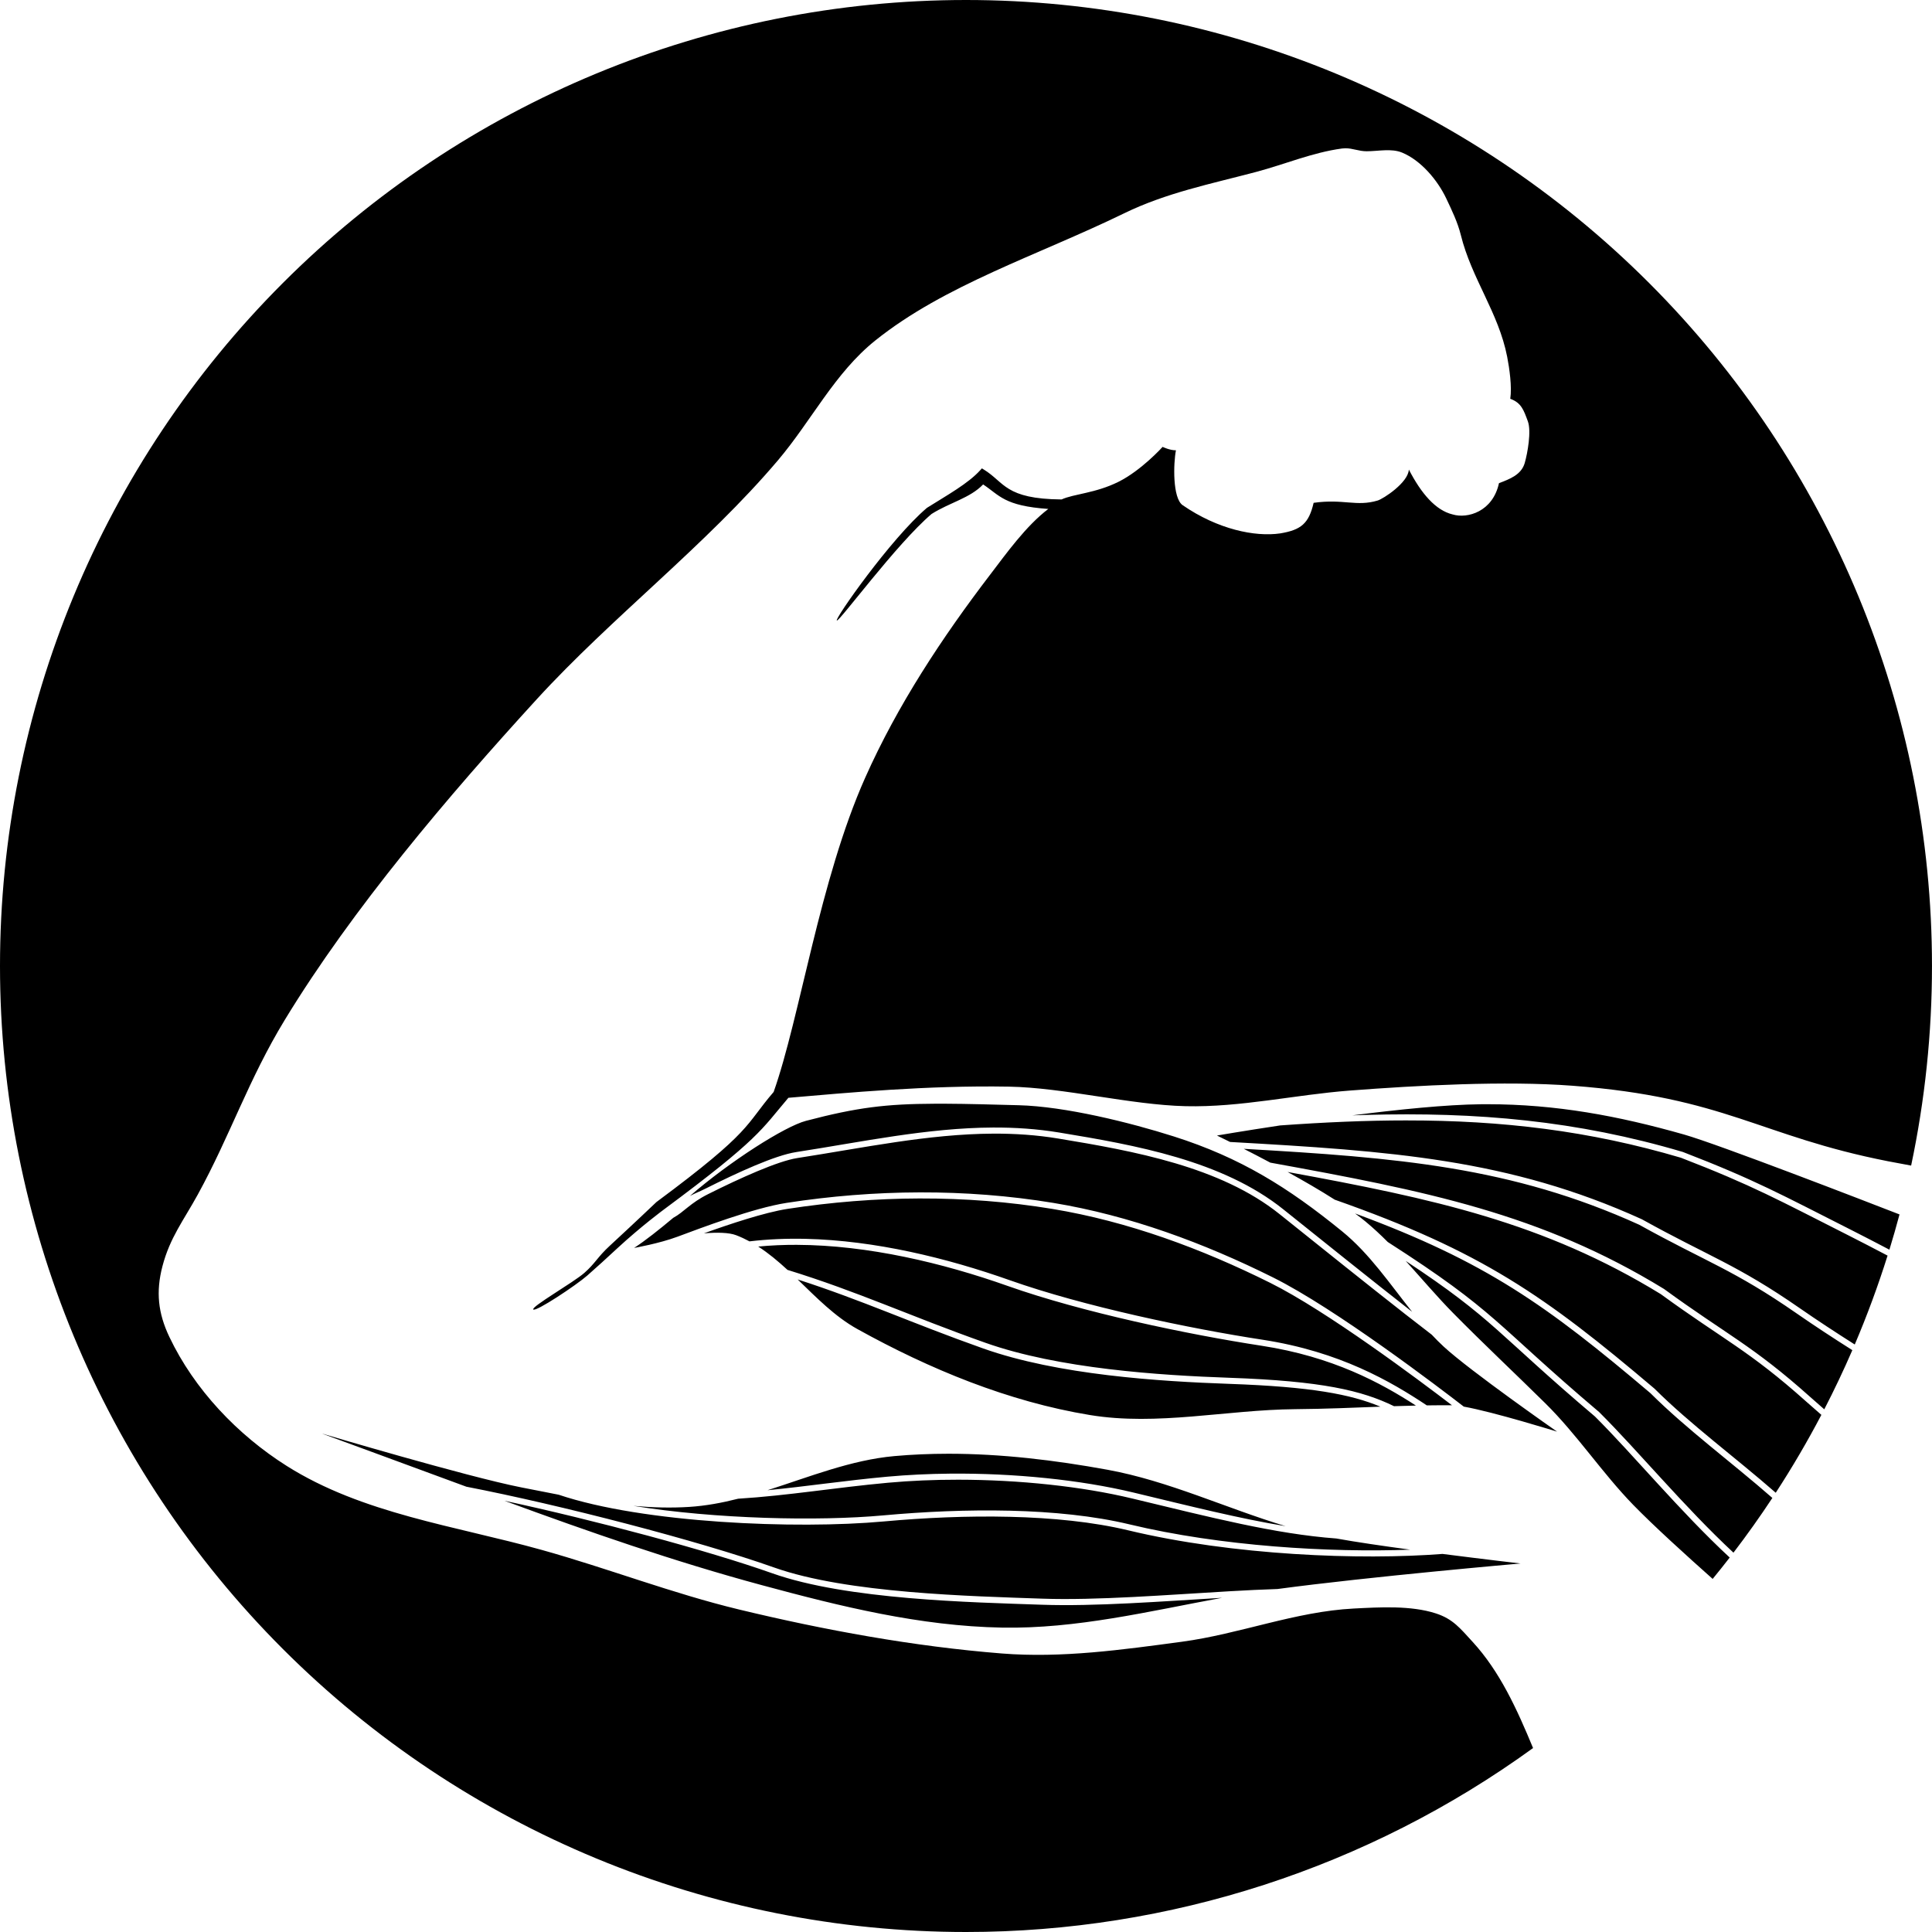
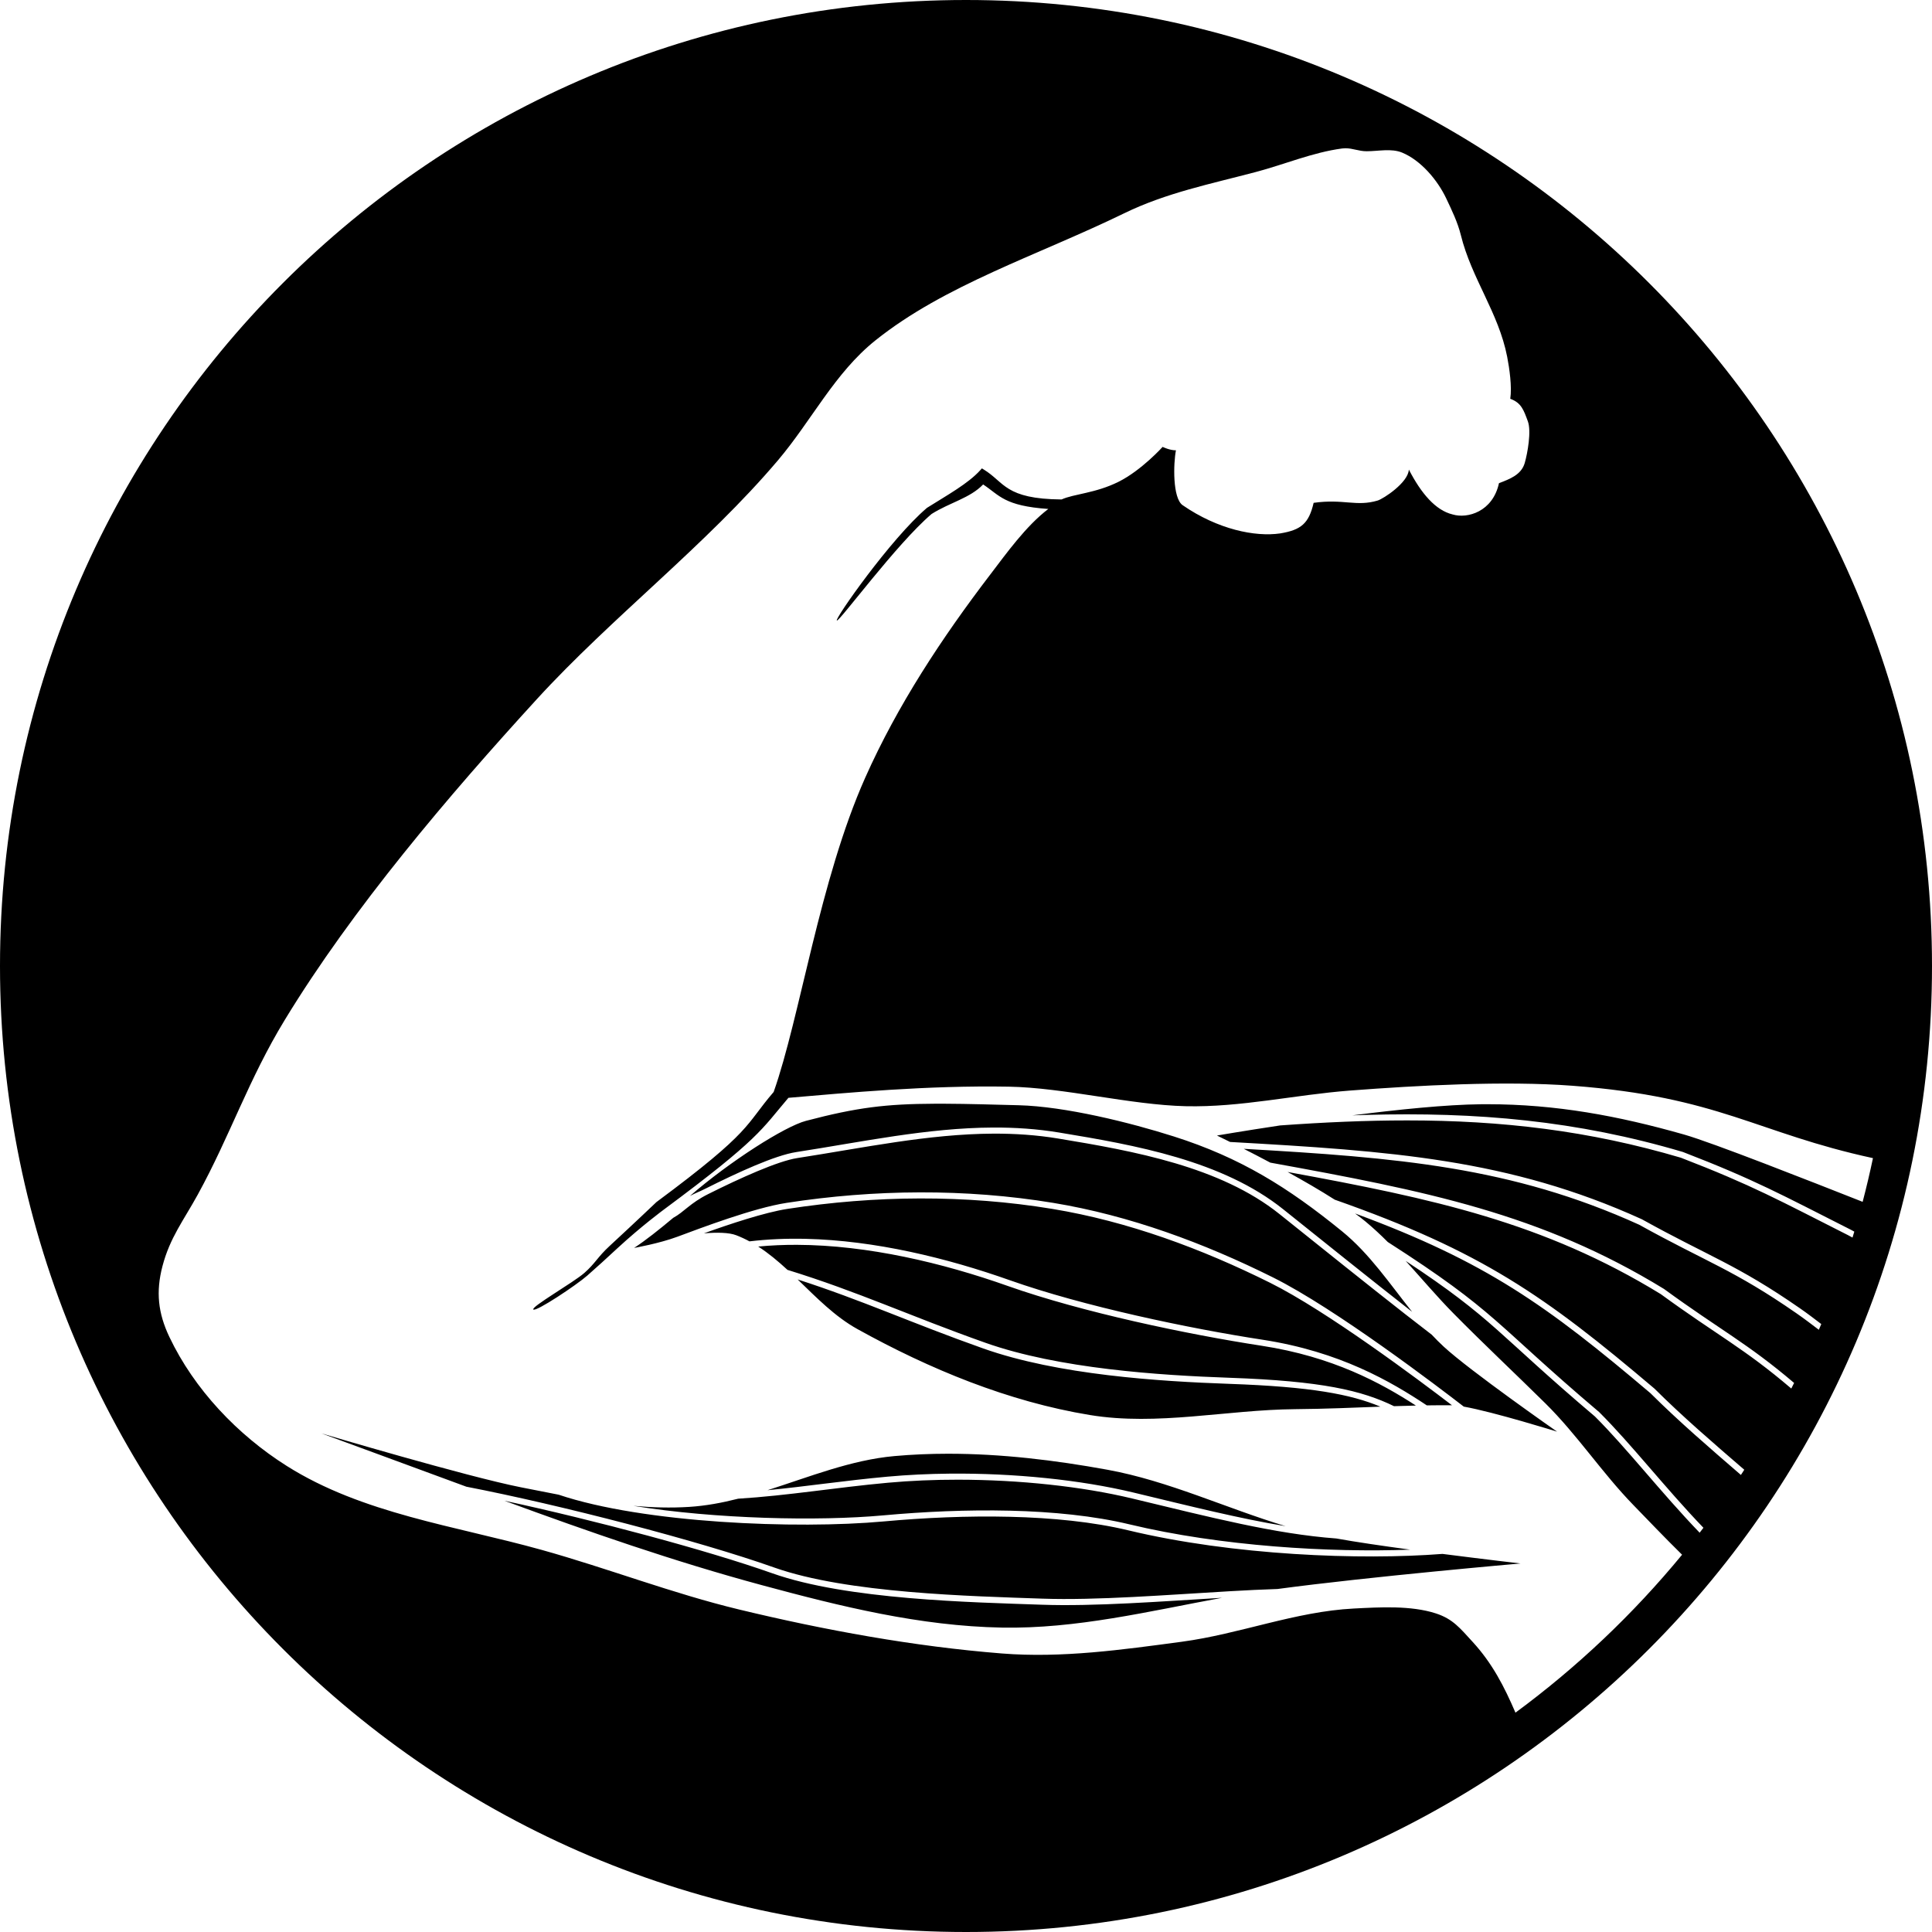
<svg xmlns="http://www.w3.org/2000/svg" width="210mm" height="210mm" viewBox="0 0 210 210" version="1.1" id="svg8">
  <defs id="defs2" />
  <g id="layer1">
-     <path d="M 105,0 C 77.152,5e-5 50.445,11.063 30.754,30.754 11.062,50.445 -2.9999939e-5,77.152 0,105 c -2.9999939e-5,27.848 11.062,54.555 30.754,74.246 19.691,19.691 46.398,30.754 74.246,30.754 22.14,-2e-5 43.713,-6.998 61.637,-19.995 -1.736,-4.196 -3.609,-8.329 -6.58,-11.554 -1.333,-1.447 -2.112,-2.473 -3.984,-3.08 -2.708,-0.879 -6.08,-0.676 -8.923,-0.531 -6.353,0.325 -12.391,2.765 -18.696,3.612 -6.471,0.869 -13.037,1.791 -19.545,1.275 -9.556,-0.758 -19.255,-2.534 -28.574,-4.78 -7.247,-1.747 -14.277,-4.478 -21.458,-6.48 -9.409,-2.623 -19.468,-3.917 -27.725,-9.136 -5.34,-3.375 -10.037,-8.316 -12.747,-14.022 -1.229,-2.587 -1.474,-4.901 -0.749,-7.672 0.818,-3.124 2.292,-4.967 3.845,-7.798 3.527,-6.43 5.496,-12.475 9.446,-18.968 7.377,-12.125 17.82,-24.394 27.398,-34.868 8.128,-8.889 18.433,-16.781 26.217,-25.972 3.658,-4.319 6.159,-9.48 10.576,-13.019 7.566,-6.063 17.664,-9.254 27.043,-13.822 4.602,-2.241 9.398,-3.19 14.346,-4.5 3.122,-0.827 6.147,-2.121 9.348,-2.549 0.123,-0.016 0.241,-0.024 0.356,-0.025 0.806,-0.005 1.45,0.325 2.318,0.325 1.275,0 2.684,-0.338 3.862,0.15 2.036,0.843 3.843,2.983 4.787,4.974 0.61,1.286 1.247,2.605 1.589,3.986 1.176,4.749 4.097,8.42 5.035,13.221 0.244,1.251 0.534,3.267 0.338,4.575 1.204,0.436 1.458,1.224 1.911,2.448 0.393,1.063 -0.026,3.437 -0.338,4.526 -0.368,1.284 -1.621,1.746 -2.801,2.197 -0.676,3.111 -3.432,3.882 -5.035,3.399 -1.849,-0.437 -3.424,-2.287 -4.761,-4.878 -0.07,1.427 -2.783,3.185 -3.39,3.366 -2.323,0.694 -3.689,-0.208 -6.96,0.249 -0.524,2.256 -1.367,2.948 -3.634,3.324 -2.736,0.4 -6.785,-0.436 -10.601,-3.066 -1.111,-0.766 -1.012,-4.54 -0.731,-5.967 -0.667,0.011 -1.449,-0.371 -1.449,-0.371 0,0 -2.302,2.559 -4.81,3.803 -2.507,1.244 -4.814,1.296 -6.175,1.911 -6.157,-0.048 -6.183,-1.864 -8.444,-3.247 l -0.215,-0.132 -0.168,0.187 c -1.312,1.46 -3.642,2.745 -5.779,4.089 l -0.019,0.012 -0.017,0.013 c -3.924,3.337 -10.055,12.093 -9.784,12.236 0.271,0.143 6.486,-8.334 10.298,-11.58 2.021,-1.269 4.168,-1.715 5.604,-3.21 1.808,1.195 2.277,2.328 7.084,2.664 -2.438,1.858 -4.542,4.814 -6.313,7.132 -5.25,6.872 -10.08,14.195 -13.597,22.095 -4.958,11.136 -7.074,26.03 -9.943,34.142 -3.165,3.676 -2.183,4.14 -12.722,11.954 l -0.019,0.014 -0.018,0.017 c 0,0 -2.402,2.289 -5.066,4.746 -1.332,1.229 -1.565,1.899 -2.758,2.944 -1.193,1.046 -5.806,3.679 -5.542,3.97 0.264,0.291 4.664,-2.634 5.865,-3.687 1.201,-1.053 1.926,-1.727 3.261,-2.958 2.661,-2.454 5.042,-4.199 5.058,-4.214 10.41,-7.72 10.581,-8.671 13.542,-12.149 6.393,-0.545 15.028,-1.367 23.956,-1.213 6.008,0.104 13.219,1.984 19.227,2.125 5.974,0.14 11.888,-1.244 17.846,-1.699 7.356,-0.562 16.842,-1.081 24.198,-0.524 16.656,1.262 20.3,5.46 34.306,8.209 0.842,0.165 1.678,0.321 2.505,0.469 1.506,-7.133 2.266,-14.404 2.266,-21.694 2e-5,-27.848 -11.062,-54.555 -30.754,-74.246 C 159.555,11.063 132.848,2e-5 105,5e-5 Z m -3.382,119.97 c -5.31,0.022 -8.451,0.399 -14.02,1.863 -2.279,0.599 -8.232,4.377 -12.602,8.162 0.715,-0.374 0.879,-0.392 1.68,-0.793 3.521,-1.765 7.555,-3.619 9.875,-3.978 7.126,-1.101 14.243,-2.635 21.401,-2.666 v 0 c 2.386,-0.01 4.776,0.147 7.173,0.542 8.267,1.364 17.742,3.041 24.372,8.354 4.456,3.57 9.64,7.727 13.665,10.876 0.114,0.09 0.218,0.169 0.33,0.257 -2.427,-3.038 -4.616,-6.31 -7.616,-8.751 -5.879,-4.785 -11.047,-8.005 -18.271,-10.304 -4.814,-1.532 -11.839,-3.271 -16.89,-3.399 -2.791,-0.071 -5.442,-0.153 -8.031,-0.164 -0.356,-0.001 -0.711,-0.001 -1.065,0 z m 60.061,0.054 c -0.239,-9e-5 -0.479,0.001 -0.72,0.003 -3.767,0.04 -8.998,0.575 -13.966,1.208 0.472,-0.017 0.942,-0.033 1.41,-0.046 v 0 c 12.159,-0.344 23.02,0.622 34.512,4.023 l 0.013,0.005 0.012,0.004 c 7.825,3.021 10.77,4.672 18.241,8.449 1.366,0.69 2.776,1.423 4.189,2.165 0.39,-1.27 0.756,-2.548 1.098,-3.832 -3.632,-1.41 -19.669,-7.617 -23.414,-8.683 -7.178,-2.042 -13.955,-3.294 -21.375,-3.296 z m -8.783,1.76 c -4.397,0 -8.944,0.201 -13.743,0.545 -4.03,0.607 -6.875,1.098 -6.875,1.098 0,0 0.585,0.283 1.425,0.699 17.427,0.984 30.32,1.841 44.747,8.397 l 0.012,0.006 0.012,0.006 c 7.304,4.059 10.294,4.897 17.196,9.689 1.836,1.275 3.868,2.606 5.934,3.917 1.346,-3.16 2.536,-6.385 3.566,-9.662 -1.447,-0.76 -2.892,-1.511 -4.288,-2.217 -7.475,-3.779 -10.378,-5.411 -18.173,-8.42 -9.984,-2.953 -19.484,-4.058 -29.813,-4.057 z m -44.944,1.438 c -7.067,0.034 -14.149,1.55 -21.3,2.656 -2.085,0.322 -6.176,2.159 -9.68,3.916 -1.987,0.996 -2.597,1.926 -3.792,2.579 -1.555,1.303 -3.018,2.463 -4.253,3.271 0,0 2.698,-0.469 4.716,-1.22 2.472,-0.92 8.245,-3.118 11.846,-3.675 4.775,-0.738 9.64,-1.131 14.503,-1.143 4.863,-0.012 9.725,0.356 14.495,1.143 8.306,1.371 16.369,4.359 23.888,8.104 6.824,3.399 18.133,12.03 20.733,14.04 3.27,0.583 10.138,2.72 10.138,2.72 0,0 -9.462,-6.598 -12.322,-9.241 -0.45,-0.416 -0.881,-0.85 -1.3,-1.297 -0.859,-0.656 -1.822,-1.403 -2.87,-2.223 -4.03,-3.154 -9.214,-7.312 -13.67,-10.882 -6.442,-5.162 -15.806,-6.854 -24.067,-8.217 -2.355,-0.389 -4.709,-0.542 -7.064,-0.531 z m 27.242,1.651 c 0.847,0.43 1.833,0.941 2.883,1.5 16.876,3.069 29.434,5.545 42.791,13.73 l 0.011,0.006 0.01,0.009 c 6.75,4.926 9.615,6.125 15.876,11.729 0.491,0.439 1.005,0.888 1.526,1.34 1.089,-2.109 2.106,-4.254 3.05,-6.431 -2.103,-1.332 -4.174,-2.689 -6.046,-3.989 -6.849,-4.755 -9.802,-5.578 -17.118,-9.641 -13.888,-6.311 -26.337,-7.301 -42.983,-8.253 z m 4.762,2.515 c 1.728,0.951 3.522,1.989 5.125,3.012 15.991,5.628 22.842,10.445 34.742,20.529 l 0.01,0.009 0.01,0.009 c 3.881,3.867 8.76,7.449 13.172,11.309 1.785,-2.743 3.44,-5.568 4.961,-8.466 -0.565,-0.489 -1.122,-0.974 -1.653,-1.449 -6.212,-5.561 -9.041,-6.743 -15.801,-11.674 -12.724,-7.797 -24.697,-10.37 -40.566,-13.279 z m -39.963,2.879 c -4.829,0.012 -9.66,0.402 -14.403,1.135 -2.471,0.382 -6.276,1.647 -9.074,2.657 1.448,-0.117 2.729,-0.092 3.5,0.203 0.501,0.192 0.983,0.417 1.449,0.669 1.997,-0.237 4.041,-0.322 6.108,-0.274 7.537,0.175 15.358,2.08 22.19,4.499 7.998,2.832 19.48,5.242 27.453,6.464 8.443,1.294 13.991,4.564 17.874,7.139 0.879,-0.012 1.785,-0.018 2.733,-0.013 -3.605,-2.755 -13.594,-10.237 -19.743,-13.3 -7.475,-3.724 -15.479,-6.686 -23.7,-8.043 -4.732,-0.781 -9.558,-1.147 -14.386,-1.135 z m 47.296,1.631 c 0.41,0.299 0.793,0.593 1.136,0.877 0.841,0.697 1.642,1.446 2.418,2.224 11.98,7.69 11.472,8.738 22.973,18.484 l 0.01,0.009 0.009,0.009 c 4.248,4.233 9.244,10.297 14.585,15.267 1.478,-1.933 2.888,-3.917 4.228,-5.948 -4.393,-3.846 -9.301,-7.455 -13.25,-11.386 -0.001,-0.002 -0.002,-0.002 -0.003,-0.003 -11.261,-9.541 -17.882,-14.29 -32.105,-19.533 z m -60.659,3.41 c -1.422,-0.006 -2.829,0.055 -4.214,0.187 1.128,0.727 2.17,1.604 3.182,2.536 7.739,2.388 13.247,4.997 21.511,7.923 7.963,2.82 18.902,3.538 26.563,3.806 10.029,0.351 14.368,1.386 17.852,3.086 0.78,-0.026 1.571,-0.048 2.381,-0.066 -3.806,-2.459 -9.029,-5.316 -16.789,-6.505 -8.007,-1.227 -19.499,-3.636 -27.573,-6.495 -7.068,-2.503 -15.198,-4.439 -22.913,-4.471 z m 66.16,1.745 c 1.736,1.907 3.404,3.891 5.196,5.707 3.317,3.363 6.623,6.454 9.985,9.773 3.466,3.421 6.165,7.556 9.56,11.047 2.208,2.27 5.832,5.556 8.628,8.041 0.628,-0.765 1.246,-1.54 1.852,-2.323 -5.415,-5.025 -10.423,-11.122 -14.644,-15.328 -10.706,-9.074 -10.947,-10.563 -20.578,-16.917 z m -66.088,2.018 c 2.046,1.972 4.049,4.037 6.486,5.389 7.857,4.359 16.416,7.891 25.282,9.348 7.34,1.206 14.869,-0.573 22.308,-0.637 3.429,-0.03 6.325,-0.162 9.266,-0.272 -3.231,-1.346 -7.528,-2.167 -16.395,-2.478 -7.681,-0.269 -18.652,-0.971 -26.761,-3.842 -7.82,-2.769 -13.15,-5.242 -20.185,-7.507 z m -51.757,16.735 c 0,0 10.308,3.782 15.75,5.793 10.241,1.985 25.212,5.864 33.468,8.788 7.932,2.809 21.437,3.111 29.113,3.38 5.884,0.206 13.614,-0.414 20.363,-0.804 1.832,-0.106 3.587,-0.193 5.22,-0.244 10.02,-1.347 26.421,-2.775 26.421,-2.775 0,0 -3.9,-0.45 -8.486,-1.039 -8.92,0.691 -22.759,0.174 -34.177,-2.569 -7.604,-1.827 -17.797,-1.76 -26.556,-0.961 -9.489,0.866 -26.134,0.193 -35.336,-2.906 -1.364,-0.26 -2.725,-0.532 -4.078,-0.799 -5.917,-1.166 -21.702,-5.863 -21.702,-5.863 z m 68.079,2.21 c -1.938,0.002 -3.872,0.082 -5.798,0.254 -4.734,0.424 -9.238,2.26 -13.801,3.71 4.265,-0.414 8.411,-1.049 13.027,-1.471 2.205,-0.201 4.499,-0.31 6.819,-0.331 6.96,-0.062 14.162,0.669 19.951,2.059 6.188,1.487 11.532,2.833 16.517,3.649 -6.479,-1.952 -12.702,-4.914 -19.356,-6.13 -5.707,-1.042 -11.546,-1.746 -17.359,-1.741 z m 1.118,2.822 c -2.598,-0.002 -5.171,0.105 -7.629,0.33 -5.739,0.524 -10.788,1.393 -16.28,1.736 -1.748,0.445 -3.514,0.775 -5.314,0.89 -2.022,0.129 -4.046,0.067 -6.067,-0.112 8.934,1.439 20.1,1.678 27.151,1.034 8.802,-0.803 19.032,-0.882 26.77,0.977 9.931,2.386 21.782,3.078 30.512,2.749 -2.992,-0.405 -5.93,-0.834 -8.03,-1.214 -6.679,-0.495 -13.65,-2.296 -22.185,-4.347 -5.48,-1.317 -12.285,-2.038 -18.925,-2.043 z m -49.314,2.286 c 9.204,3.389 18.485,6.61 27.951,9.168 8.595,2.323 17.23,4.46 26.132,4.622 8.09,0.148 15.961,-1.773 23.918,-3.239 -6.533,0.39 -13.871,0.953 -19.575,0.753 -7.666,-0.268 -21.171,-0.536 -29.311,-3.418 -7.111,-2.518 -19.338,-5.775 -29.115,-7.886 z" style="fill:#000000;stroke:none;stroke-width:10.887;stroke-linecap:round;stroke-linejoin:round" id="circle898" />
+     <path transform="scale(0.2645833)" d="M 396.85 0 C 177.717 6.4218655e-06 6.4218656e-06 177.717 0 396.85 C 0 615.983 177.717 793.701 396.85 793.701 C 615.983 793.701 793.701 615.983 793.701 396.85 C 793.701 177.717 615.983 -3.031649e-13 396.85 0 z M 552.686 60.906 C 555.731 60.887 558.167 62.135 561.445 62.135 C 566.263 62.135 571.59 60.86 576.041 62.703 C 583.735 65.89 590.567 73.979 594.133 81.504 C 596.437 86.365 598.845 91.348 600.139 96.57 C 604.583 114.518 615.625 128.393 619.17 146.539 C 620.094 151.267 621.189 158.888 620.447 163.832 C 624.998 165.48 625.958 168.457 627.67 173.086 C 629.156 177.102 627.573 186.075 626.393 190.191 C 625 195.046 620.264 196.789 615.807 198.496 C 613.251 210.256 602.834 213.17 596.775 211.346 C 589.786 209.696 583.834 202.702 578.781 192.908 C 578.516 198.302 568.264 204.945 565.971 205.631 C 557.191 208.254 552.026 204.845 539.664 206.57 C 537.683 215.096 534.499 217.712 525.93 219.135 C 515.587 220.645 500.284 217.49 485.861 207.549 C 481.664 204.656 482.037 190.389 483.1 184.996 C 480.579 185.039 477.625 183.592 477.625 183.592 C 477.625 183.592 468.925 193.263 459.445 197.965 C 449.969 202.665 441.249 202.866 436.107 205.188 C 412.836 205.007 412.737 198.141 404.191 192.916 L 403.379 192.418 L 402.746 193.127 C 397.787 198.646 388.981 203.502 380.906 208.58 L 380.834 208.625 L 380.771 208.676 C 365.939 221.288 342.768 254.38 343.791 254.92 C 344.814 255.46 368.304 223.42 382.713 211.152 C 390.35 206.356 398.466 204.67 403.893 199.021 C 410.728 203.537 412.5 207.821 430.666 209.09 C 421.451 216.11 413.498 227.286 406.807 236.045 C 386.964 262.017 368.711 289.694 355.418 319.553 C 336.68 361.643 328.679 417.934 317.838 448.594 C 305.875 462.489 309.588 464.242 269.756 493.775 L 269.686 493.83 L 269.617 493.893 C 269.617 493.893 260.54 502.544 250.473 511.832 C 245.439 516.476 244.557 519.009 240.049 522.961 C 235.54 526.913 218.105 536.865 219.104 537.965 C 220.102 539.065 236.729 528.009 241.27 524.029 C 245.81 520.05 248.551 517.503 253.596 512.85 C 263.651 503.573 272.652 496.98 272.711 496.924 C 312.055 467.745 312.701 464.151 323.893 451.006 C 348.053 448.944 380.692 445.838 414.434 446.422 C 437.141 446.815 464.397 453.918 487.102 454.451 C 509.68 454.981 532.032 449.749 554.551 448.027 C 582.352 445.902 618.205 443.943 646.008 446.049 C 706.412 450.624 721.557 465.413 769.447 475.783 C 768.176 481.821 766.763 487.806 765.209 493.734 C 743.438 485.154 703.549 469.419 691.857 466.092 C 664.729 458.372 639.113 453.642 611.07 453.633 L 611.07 453.635 C 610.166 453.634 609.259 453.639 608.35 453.646 C 594.114 453.797 574.343 455.818 555.564 458.211 C 557.349 458.146 559.125 458.085 560.895 458.035 C 606.851 456.733 647.898 460.387 691.332 473.242 L 691.383 473.262 L 691.428 473.275 C 721.002 484.692 732.134 490.933 760.371 505.209 C 760.869 505.461 761.317 505.718 761.785 505.973 C 761.542 506.789 761.292 507.602 761.043 508.416 C 760.453 508.091 759.873 507.764 759.238 507.443 C 730.985 493.159 720.015 486.994 690.553 475.619 C 652.818 464.459 616.911 460.283 577.873 460.285 L 577.873 460.287 C 561.255 460.287 544.069 461.047 525.934 462.346 C 510.701 464.641 499.949 466.494 499.949 466.494 C 499.949 466.494 502.162 467.564 505.336 469.137 C 571.202 472.856 619.931 476.096 674.459 500.873 L 674.504 500.895 L 674.551 500.918 C 702.158 516.257 713.458 519.427 739.545 537.537 C 742.574 539.64 745.374 541.785 748.209 543.945 C 747.879 544.733 747.546 545.518 747.211 546.303 C 744.23 544.041 741.294 541.794 738.119 539.59 C 712.233 521.619 701.073 518.506 673.422 503.15 C 620.93 479.299 573.881 475.558 510.969 471.959 L 510.969 471.961 C 514.171 473.588 517.897 475.517 521.867 477.629 C 585.649 489.229 633.115 498.587 683.596 529.521 L 683.637 529.543 L 683.674 529.578 C 706.67 546.361 717.767 551.737 737.057 568.141 C 736.67 568.907 736.286 569.674 735.895 570.438 C 716.479 553.861 705.5 548.587 682.287 531.654 C 634.198 502.185 588.944 492.459 528.967 481.465 C 535.497 485.061 542.279 488.981 548.338 492.85 C 608.777 514.122 634.669 532.328 679.646 570.439 L 679.686 570.473 L 679.723 570.508 C 691.162 581.906 703.711 592.695 716.582 603.801 C 716.12 604.513 715.662 605.227 715.195 605.936 C 702.322 594.82 689.673 583.935 678.033 572.348 C 678.029 572.34 678.025 572.342 678.021 572.338 C 635.462 536.276 610.439 518.327 556.684 498.512 C 558.231 499.641 559.679 500.752 560.975 501.826 C 564.154 504.462 567.181 507.291 570.113 510.232 C 615.393 539.299 613.469 543.261 656.938 580.094 L 656.977 580.127 L 657.01 580.16 C 670.247 593.35 684.051 611.239 699.799 627.643 C 699.283 628.319 698.764 628.992 698.244 629.664 C 682.281 613.085 668.428 595.071 655.244 581.934 C 614.781 547.638 613.871 542.011 577.471 517.994 C 584.032 525.201 590.339 532.701 597.109 539.564 C 609.648 552.276 622.142 563.958 634.848 576.502 C 647.946 589.433 658.148 605.061 670.98 618.256 C 676.599 624.033 683.74 631.547 691.031 638.709 C 670.996 663.054 647.994 684.863 622.58 703.592 C 617.992 692.931 613.082 683.302 604.938 674.461 C 599.899 668.991 596.954 665.114 589.881 662.818 C 579.647 659.496 566.904 660.263 556.158 660.812 C 532.148 662.039 509.324 671.262 485.496 674.461 C 461.039 677.744 436.224 681.231 411.625 679.279 C 375.507 676.414 338.849 669.703 303.627 661.213 C 276.238 654.611 249.666 644.289 222.527 636.723 C 186.967 626.808 148.947 621.918 117.74 602.195 C 97.559 589.441 79.804 570.765 69.562 549.199 C 64.919 539.42 63.99 530.678 66.732 520.205 C 69.824 508.396 75.398 501.433 81.268 490.73 C 94.597 466.427 102.037 443.581 116.969 419.039 C 144.851 373.212 184.319 326.842 220.52 287.256 C 251.24 253.661 290.189 223.832 319.607 189.092 C 333.432 172.766 342.884 153.262 359.578 139.885 C 388.175 116.971 426.338 104.911 461.789 87.645 C 479.181 79.174 497.31 75.589 516.01 70.635 C 527.81 67.509 539.241 62.62 551.34 61 C 551.804 60.938 552.25 60.909 552.686 60.906 z M 384.068 453.43 C 364.001 453.514 352.127 454.938 331.082 460.473 C 322.469 462.738 299.97 477.015 283.451 491.322 C 286.154 489.91 286.773 489.841 289.799 488.324 C 303.107 481.654 318.353 474.646 327.121 473.291 C 354.053 469.129 380.954 463.331 408.006 463.215 C 417.023 463.176 426.057 463.771 435.115 465.266 C 466.361 470.422 502.171 476.759 527.23 496.838 C 544.071 510.331 563.665 526.042 578.877 537.945 C 579.31 538.284 579.698 538.586 580.123 538.918 C 570.949 527.436 562.677 515.07 551.34 505.842 C 529.12 487.756 509.586 475.586 482.285 466.896 C 464.089 461.105 437.539 454.535 418.449 454.051 C 407.902 453.784 397.884 453.472 388.096 453.432 C 386.75 453.428 385.406 453.428 384.068 453.432 L 384.068 453.43 z M 408.008 465.723 C 381.297 465.85 354.533 471.582 327.504 475.76 C 319.625 476.977 304.161 483.921 290.918 490.559 C 283.408 494.323 281.102 497.839 276.584 500.305 C 270.706 505.231 265.177 509.614 260.51 512.666 C 260.51 512.666 270.705 510.893 278.334 508.055 C 287.678 504.578 309.499 496.269 323.107 494.166 C 341.155 491.377 359.54 489.892 377.92 489.846 C 396.3 489.8 414.675 491.191 432.705 494.166 C 464.098 499.347 494.571 510.642 522.988 524.797 C 548.78 537.644 591.523 570.265 601.35 577.861 C 613.708 580.063 639.666 588.145 639.666 588.145 C 639.666 588.145 603.906 563.205 593.094 553.215 C 591.394 551.644 589.763 550.003 588.18 548.314 C 584.934 545.834 581.293 543.012 577.334 539.914 C 562.101 527.995 542.508 512.278 525.668 498.785 C 501.319 479.276 465.93 472.881 434.709 467.729 C 425.81 466.26 416.911 465.68 408.008 465.723 z M 377.924 492.344 C 359.674 492.389 341.415 493.866 323.488 496.637 C 314.148 498.08 299.768 502.862 289.193 506.68 C 294.667 506.238 299.508 506.332 302.422 507.445 C 304.316 508.169 306.135 509.021 307.896 509.973 C 315.445 509.076 323.172 508.754 330.982 508.936 C 359.467 509.596 389.026 516.798 414.85 525.941 C 445.077 536.644 488.477 545.754 518.609 550.373 C 550.518 555.264 571.489 567.623 586.164 577.354 C 589.488 577.307 592.91 577.286 596.496 577.305 C 582.871 566.891 545.118 538.613 521.875 527.035 C 493.622 512.962 463.372 501.765 432.299 496.637 C 414.414 493.685 396.173 492.299 377.924 492.344 z M 327.418 511.398 C 322.043 511.376 316.724 511.607 311.49 512.105 C 315.755 514.852 319.691 518.167 323.516 521.689 C 352.765 530.715 373.583 540.574 404.816 551.633 C 434.913 562.289 476.255 565.003 505.213 566.018 C 543.117 567.345 559.519 571.258 572.686 577.682 C 575.633 577.584 578.622 577.499 581.684 577.434 C 567.3 568.139 547.558 557.341 518.229 552.846 C 487.965 548.207 444.531 539.102 414.016 528.297 C 387.301 518.838 356.576 511.521 327.418 511.398 z M 327.691 525.621 C 335.425 533.075 342.993 540.878 352.205 545.988 C 381.9 562.462 414.249 575.814 447.758 581.318 C 475.501 585.875 503.954 579.154 532.068 578.91 C 545.027 578.798 555.974 578.296 567.09 577.881 C 554.877 572.795 538.639 569.689 505.127 568.516 C 476.098 567.499 434.629 564.844 403.982 553.992 C 374.426 543.527 354.283 534.182 327.691 525.621 z M 132.072 588.869 C 132.072 588.869 171.034 603.164 191.6 610.764 C 230.306 618.266 286.889 632.928 318.094 643.977 C 348.075 654.592 399.113 655.734 428.127 656.75 C 450.365 657.529 479.582 655.186 505.088 653.713 C 512.012 653.313 518.646 652.981 524.818 652.791 C 562.688 647.701 624.678 642.303 624.678 642.303 C 624.678 642.303 609.937 640.603 592.604 638.375 C 558.889 640.987 506.585 639.032 463.432 628.664 C 434.69 621.759 396.168 622.01 363.062 625.031 C 327.198 628.304 264.289 625.763 229.51 614.049 C 224.354 613.066 219.212 612.036 214.096 611.027 C 191.731 606.619 132.072 588.869 132.072 588.869 z M 389.377 597.221 C 382.054 597.228 374.74 597.53 367.461 598.182 C 349.569 599.784 332.547 606.724 315.301 612.203 C 331.42 610.64 347.088 608.237 364.537 606.645 C 372.871 605.884 381.541 605.472 390.311 605.395 C 416.618 605.162 443.837 607.921 465.715 613.178 C 489.102 618.797 509.302 623.884 528.143 626.969 C 503.656 619.591 480.137 608.397 454.984 603.803 C 433.416 599.863 411.347 597.204 389.377 597.221 z M 393.604 607.887 C 383.783 607.879 374.059 608.287 364.768 609.135 C 343.078 611.114 323.994 614.398 303.236 615.695 C 296.629 617.377 289.954 618.626 283.15 619.059 C 275.508 619.544 267.859 619.311 260.221 618.633 C 293.989 624.073 336.19 624.974 362.836 622.543 C 396.102 619.507 434.768 619.208 464.014 626.234 C 501.547 635.252 546.341 637.867 579.334 636.625 C 568.026 635.094 556.921 633.47 548.982 632.037 C 523.74 630.166 497.393 623.36 465.133 615.609 C 444.421 610.633 418.699 607.907 393.604 607.887 z M 207.219 616.525 C 242.005 629.333 277.085 641.507 312.859 651.176 C 345.343 659.955 377.982 668.033 411.625 668.646 C 442.201 669.204 471.948 661.945 502.023 656.404 C 477.331 657.878 449.597 660.005 428.039 659.25 C 399.066 658.235 348.022 657.224 317.26 646.332 C 290.385 636.816 244.17 624.504 207.219 616.525 z " style="fill:#000000;stroke:none;stroke-width:41.148;stroke-linecap:round;stroke-linejoin:round" id="circle898" />
    <g id="g1854" transform="matrix(-1,0,0,1,763.135,-3.6666667e-7)" style="fill:#ff5555" />
    <g style="fill:#800080" transform="matrix(-1,0,0,1,779.01,0)" id="g1879" />
  </g>
</svg>
